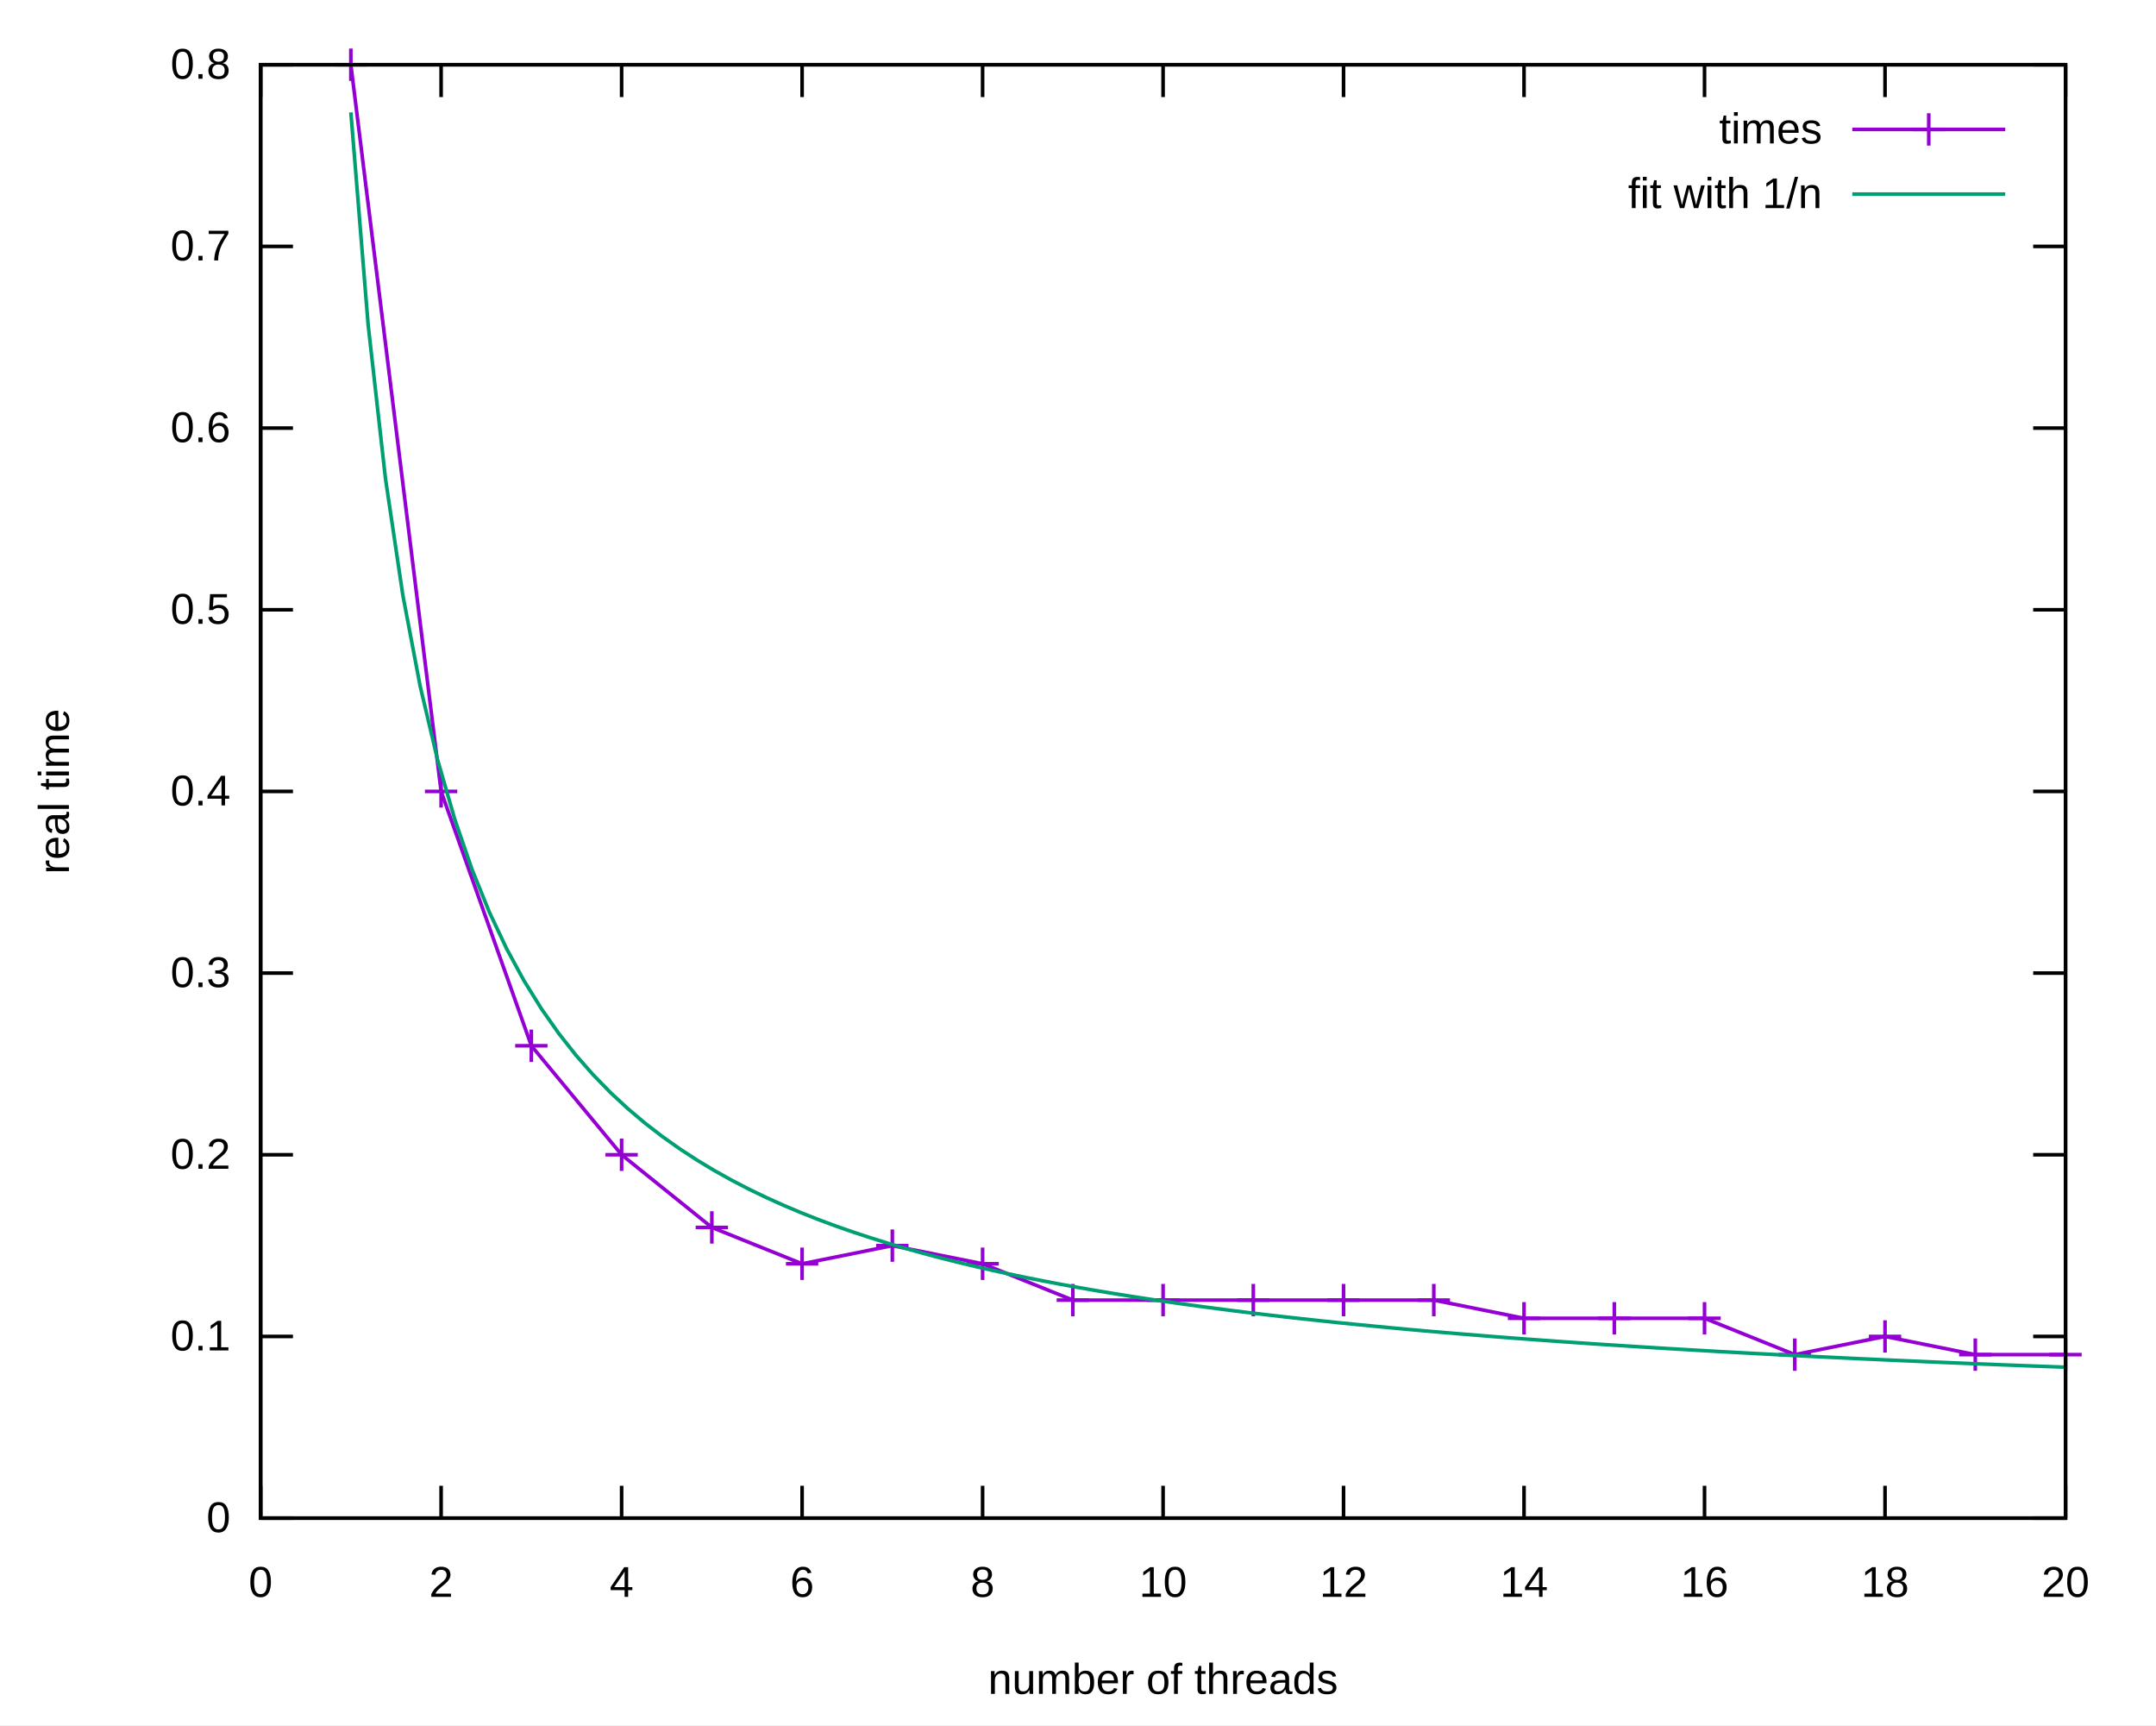
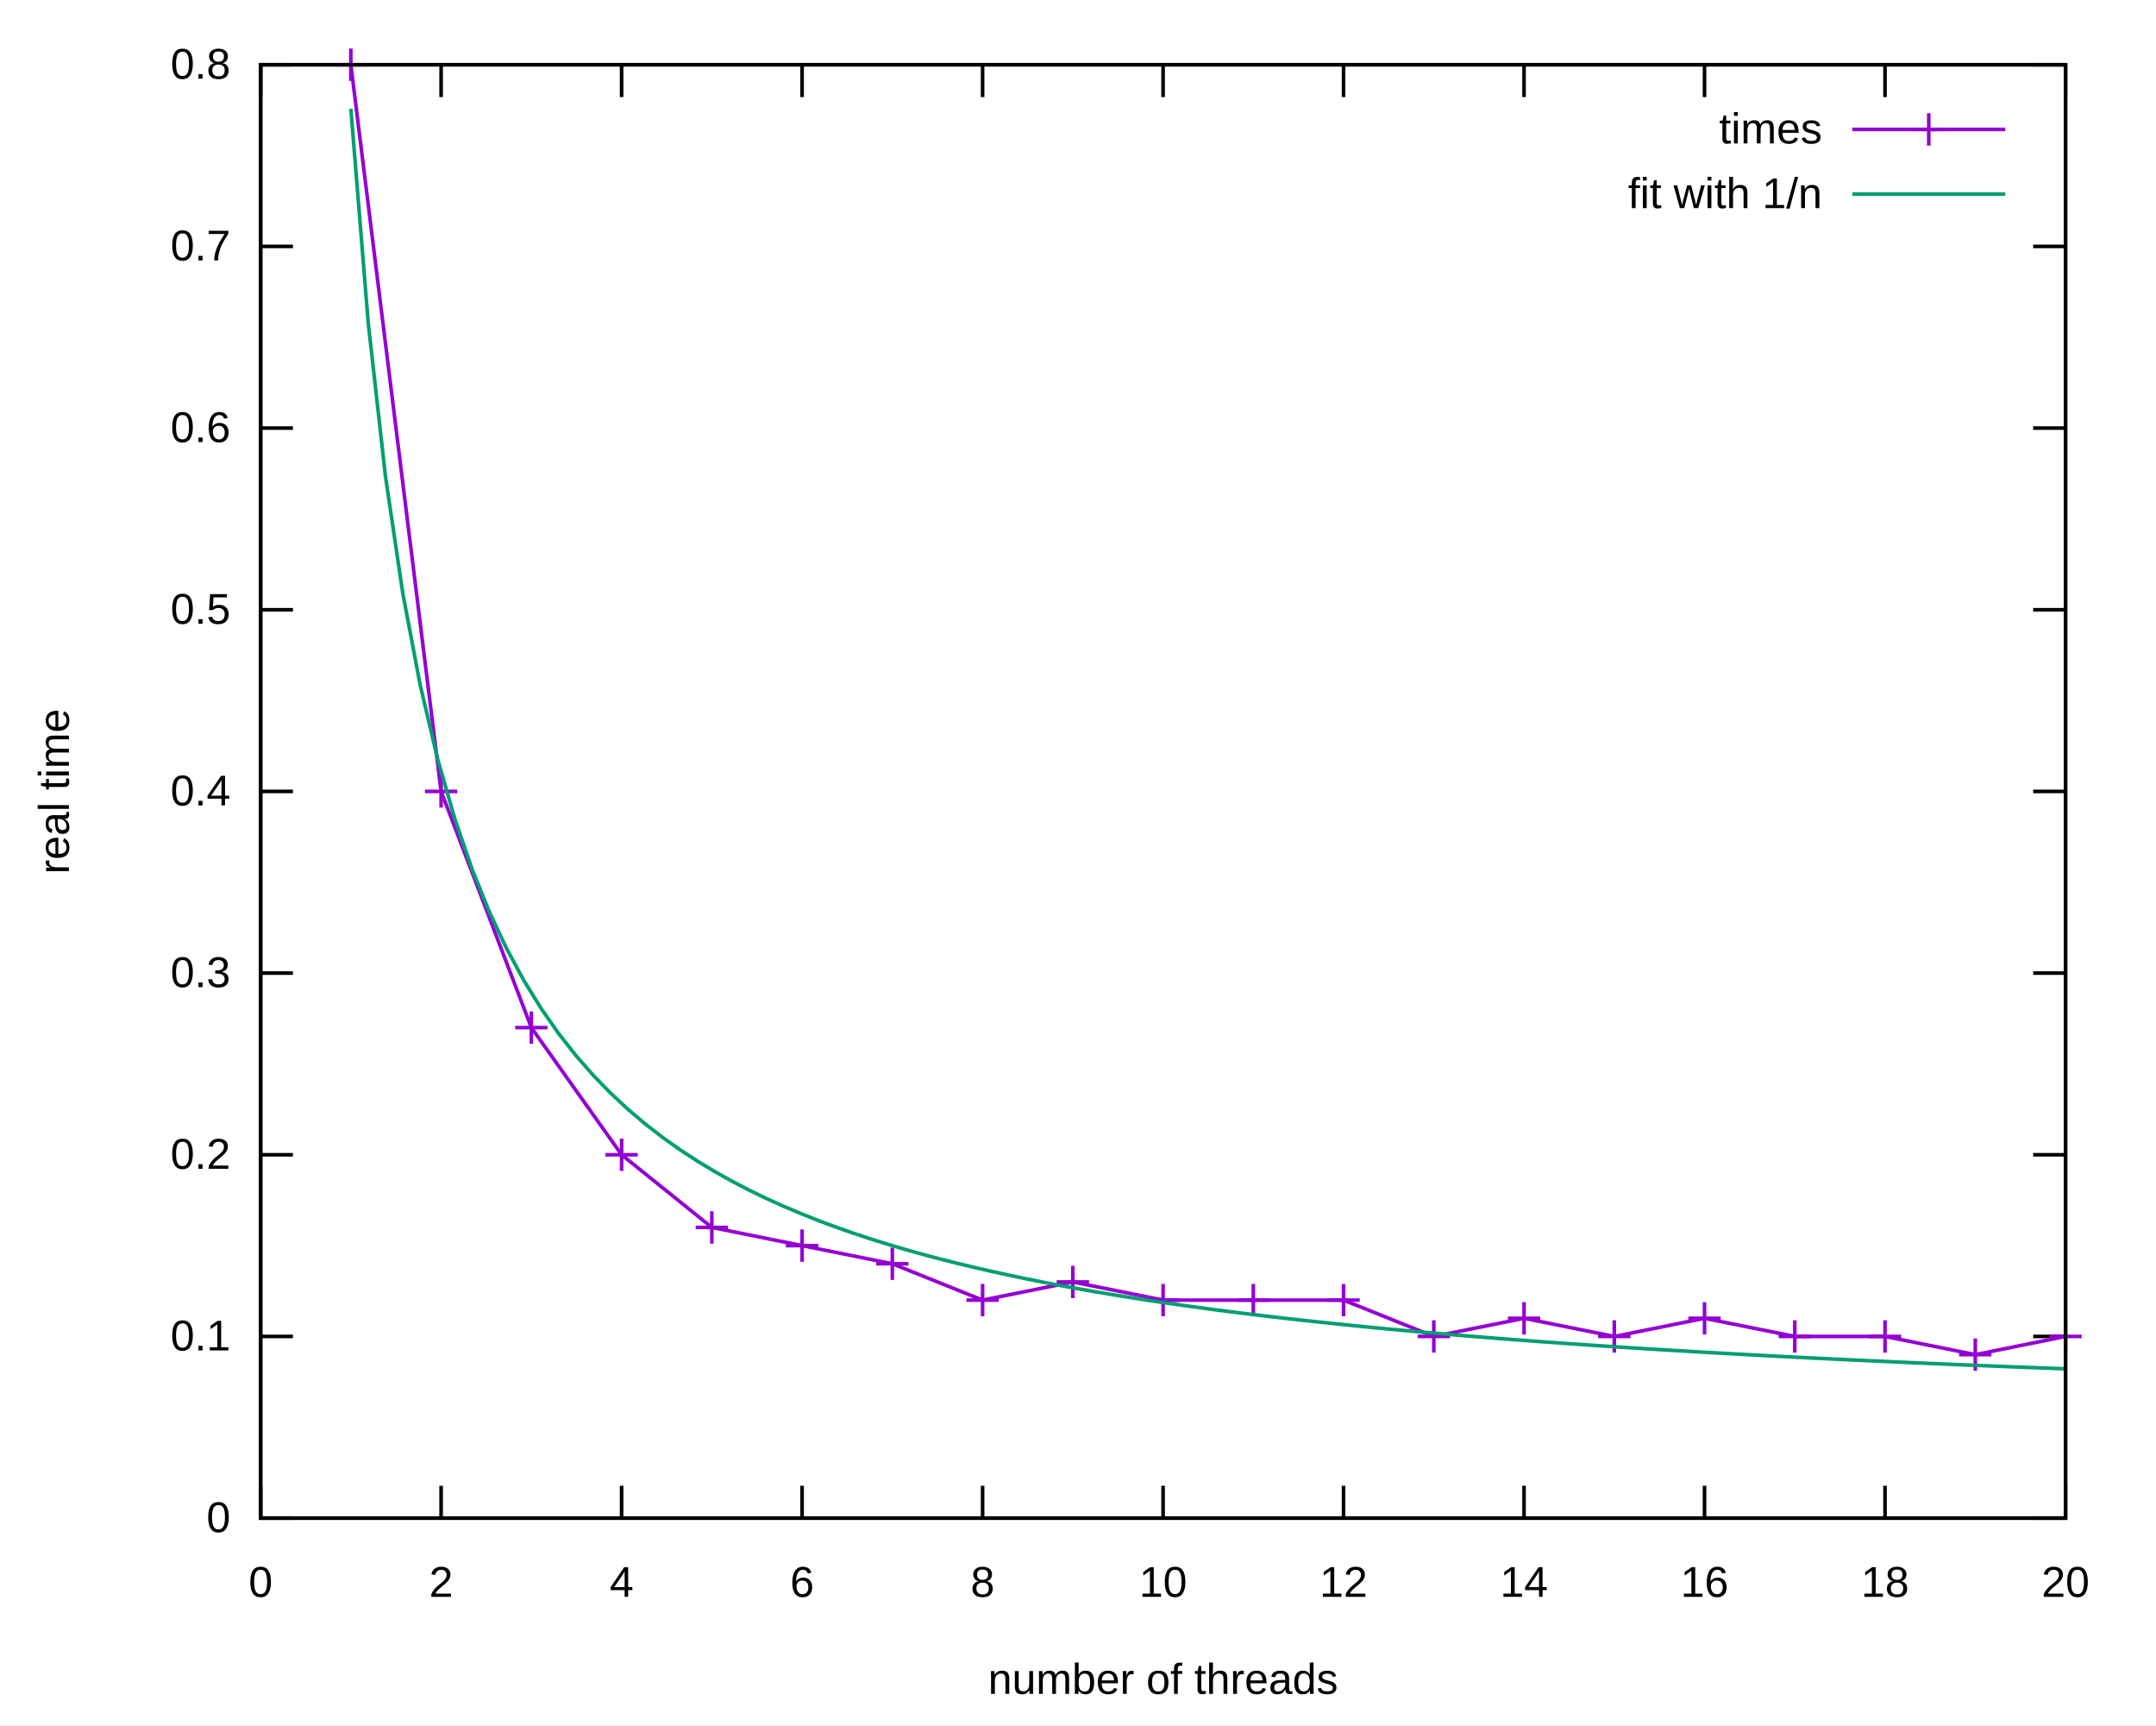
<svg xmlns="http://www.w3.org/2000/svg" xmlns:xlink="http://www.w3.org/1999/xlink" width="600" height="480" viewBox="0 0 600 480">
  <g id="gnuplot_canvas">
    <rect x="0" y="0" width="600" height="480" fill="#ffffff" />
    <defs>
      <circle id="gpDot" r="0.5" stroke-width="0.5" stroke="currentColor" />
      <path id="gpPt0" stroke-width="0.222" stroke="currentColor" d="M-1,0 h2 M0,-1 v2" />
      <path id="gpPt1" stroke-width="0.222" stroke="currentColor" d="M-1,-1 L1,1 M1,-1 L-1,1" />
      <path id="gpPt2" stroke-width="0.222" stroke="currentColor" d="M-1,0 L1,0 M0,-1 L0,1 M-1,-1 L1,1 M-1,1 L1,-1" />
      <rect id="gpPt3" stroke-width="0.222" stroke="currentColor" x="-1" y="-1" width="2" height="2" />
      <rect id="gpPt4" stroke-width="0.222" stroke="currentColor" fill="currentColor" x="-1" y="-1" width="2" height="2" />
      <circle id="gpPt5" stroke-width="0.222" stroke="currentColor" cx="0" cy="0" r="1" />
      <use xlink:href="#gpPt5" id="gpPt6" fill="currentColor" stroke="none" />
      <path id="gpPt7" stroke-width="0.222" stroke="currentColor" d="M0,-1.33 L-1.33,0.67 L1.33,0.67 z" />
      <use xlink:href="#gpPt7" id="gpPt8" fill="currentColor" stroke="none" />
      <use xlink:href="#gpPt7" id="gpPt9" stroke="currentColor" transform="rotate(180)" />
      <use xlink:href="#gpPt9" id="gpPt10" fill="currentColor" stroke="none" />
      <use xlink:href="#gpPt3" id="gpPt11" stroke="currentColor" transform="rotate(45)" />
      <use xlink:href="#gpPt11" id="gpPt12" fill="currentColor" stroke="none" />
      <path id="gpPt13" stroke-width="0.222" stroke="currentColor" d="M0,1.330 L1.265,0.411 L0.782,-1.067 L-0.782,-1.076 L-1.265,0.411 z" />
      <use xlink:href="#gpPt13" id="gpPt14" fill="currentColor" stroke="none" />
      <filter id="textbox" filterUnits="objectBoundingBox" x="0" y="0" height="1" width="1">
        <feFlood flood-color="#FFFFFF" flood-opacity="1" result="bgnd" />
        <feComposite in="SourceGraphic" in2="bgnd" operator="atop" />
      </filter>
      <filter id="greybox" filterUnits="objectBoundingBox" x="0" y="0" height="1" width="1">
        <feFlood flood-color="lightgrey" flood-opacity="1" result="grey" />
        <feComposite in="SourceGraphic" in2="grey" operator="atop" />
      </filter>
    </defs>
    <g fill="none" color="#FFFFFF" stroke="currentColor" stroke-width="1.00" stroke-linecap="butt" stroke-linejoin="miter">
</g>
    <g fill="none" color="black" stroke="currentColor" stroke-width="1.00" stroke-linecap="butt" stroke-linejoin="miter">
      <path stroke="black" d="M72.53,422.40 L81.53,422.40 M574.82,422.40 L565.82,422.40  " />
      <g transform="translate(64.14,426.30)" stroke="none" fill="black" font-family="Arial" font-size="12.00" text-anchor="end">
        <text>
          <tspan font-family="Arial"> 0</tspan>
        </text>
      </g>
    </g>
    <g fill="none" color="black" stroke="currentColor" stroke-width="1.00" stroke-linecap="butt" stroke-linejoin="miter">
      <path stroke="black" d="M72.53,371.85 L81.53,371.85 M574.82,371.85 L565.82,371.85  " />
      <g transform="translate(64.14,375.75)" stroke="none" fill="black" font-family="Arial" font-size="12.00" text-anchor="end">
        <text>
          <tspan font-family="Arial"> 0.1</tspan>
        </text>
      </g>
    </g>
    <g fill="none" color="black" stroke="currentColor" stroke-width="1.00" stroke-linecap="butt" stroke-linejoin="miter">
      <path stroke="black" d="M72.53,321.30 L81.53,321.30 M574.82,321.30 L565.82,321.30  " />
      <g transform="translate(64.14,325.20)" stroke="none" fill="black" font-family="Arial" font-size="12.00" text-anchor="end">
        <text>
          <tspan font-family="Arial"> 0.2</tspan>
        </text>
      </g>
    </g>
    <g fill="none" color="black" stroke="currentColor" stroke-width="1.00" stroke-linecap="butt" stroke-linejoin="miter">
      <path stroke="black" d="M72.53,270.75 L81.53,270.75 M574.82,270.75 L565.82,270.75  " />
      <g transform="translate(64.14,274.65)" stroke="none" fill="black" font-family="Arial" font-size="12.00" text-anchor="end">
        <text>
          <tspan font-family="Arial"> 0.3</tspan>
        </text>
      </g>
    </g>
    <g fill="none" color="black" stroke="currentColor" stroke-width="1.00" stroke-linecap="butt" stroke-linejoin="miter">
      <path stroke="black" d="M72.53,220.20 L81.53,220.20 M574.82,220.20 L565.82,220.20  " />
      <g transform="translate(64.14,224.10)" stroke="none" fill="black" font-family="Arial" font-size="12.00" text-anchor="end">
        <text>
          <tspan font-family="Arial"> 0.4</tspan>
        </text>
      </g>
    </g>
    <g fill="none" color="black" stroke="currentColor" stroke-width="1.00" stroke-linecap="butt" stroke-linejoin="miter">
      <path stroke="black" d="M72.53,169.66 L81.53,169.66 M574.82,169.66 L565.82,169.66  " />
      <g transform="translate(64.14,173.56)" stroke="none" fill="black" font-family="Arial" font-size="12.00" text-anchor="end">
        <text>
          <tspan font-family="Arial"> 0.5</tspan>
        </text>
      </g>
    </g>
    <g fill="none" color="black" stroke="currentColor" stroke-width="1.00" stroke-linecap="butt" stroke-linejoin="miter">
      <path stroke="black" d="M72.53,119.11 L81.53,119.11 M574.82,119.11 L565.82,119.11  " />
      <g transform="translate(64.14,123.01)" stroke="none" fill="black" font-family="Arial" font-size="12.00" text-anchor="end">
        <text>
          <tspan font-family="Arial"> 0.6</tspan>
        </text>
      </g>
    </g>
    <g fill="none" color="black" stroke="currentColor" stroke-width="1.00" stroke-linecap="butt" stroke-linejoin="miter">
      <path stroke="black" d="M72.53,68.56 L81.53,68.56 M574.82,68.56 L565.82,68.56  " />
      <g transform="translate(64.14,72.46)" stroke="none" fill="black" font-family="Arial" font-size="12.00" text-anchor="end">
        <text>
          <tspan font-family="Arial"> 0.7</tspan>
        </text>
      </g>
    </g>
    <g fill="none" color="black" stroke="currentColor" stroke-width="1.00" stroke-linecap="butt" stroke-linejoin="miter">
      <path stroke="black" d="M72.53,18.01 L81.53,18.01 M574.82,18.01 L565.82,18.01  " />
      <g transform="translate(64.14,21.91)" stroke="none" fill="black" font-family="Arial" font-size="12.00" text-anchor="end">
        <text>
          <tspan font-family="Arial"> 0.8</tspan>
        </text>
      </g>
    </g>
    <g fill="none" color="black" stroke="currentColor" stroke-width="1.00" stroke-linecap="butt" stroke-linejoin="miter">
      <path stroke="black" d="M72.53,422.40 L72.53,413.40 M72.53,18.01 L72.53,27.01  " />
      <g transform="translate(72.53,444.30)" stroke="none" fill="black" font-family="Arial" font-size="12.00" text-anchor="middle">
        <text>
          <tspan font-family="Arial"> 0</tspan>
        </text>
      </g>
    </g>
    <g fill="none" color="black" stroke="currentColor" stroke-width="1.00" stroke-linecap="butt" stroke-linejoin="miter">
      <path stroke="black" d="M122.76,422.40 L122.76,413.40 M122.76,18.01 L122.76,27.01  " />
      <g transform="translate(122.76,444.30)" stroke="none" fill="black" font-family="Arial" font-size="12.00" text-anchor="middle">
        <text>
          <tspan font-family="Arial"> 2</tspan>
        </text>
      </g>
    </g>
    <g fill="none" color="black" stroke="currentColor" stroke-width="1.00" stroke-linecap="butt" stroke-linejoin="miter">
      <path stroke="black" d="M172.99,422.40 L172.99,413.40 M172.99,18.01 L172.99,27.01  " />
      <g transform="translate(172.99,444.30)" stroke="none" fill="black" font-family="Arial" font-size="12.00" text-anchor="middle">
        <text>
          <tspan font-family="Arial"> 4</tspan>
        </text>
      </g>
    </g>
    <g fill="none" color="black" stroke="currentColor" stroke-width="1.00" stroke-linecap="butt" stroke-linejoin="miter">
      <path stroke="black" d="M223.22,422.40 L223.22,413.40 M223.22,18.01 L223.22,27.01  " />
      <g transform="translate(223.22,444.30)" stroke="none" fill="black" font-family="Arial" font-size="12.00" text-anchor="middle">
        <text>
          <tspan font-family="Arial"> 6</tspan>
        </text>
      </g>
    </g>
    <g fill="none" color="black" stroke="currentColor" stroke-width="1.00" stroke-linecap="butt" stroke-linejoin="miter">
      <path stroke="black" d="M273.45,422.40 L273.45,413.40 M273.45,18.01 L273.45,27.01  " />
      <g transform="translate(273.45,444.30)" stroke="none" fill="black" font-family="Arial" font-size="12.00" text-anchor="middle">
        <text>
          <tspan font-family="Arial"> 8</tspan>
        </text>
      </g>
    </g>
    <g fill="none" color="black" stroke="currentColor" stroke-width="1.00" stroke-linecap="butt" stroke-linejoin="miter">
      <path stroke="black" d="M323.68,422.40 L323.68,413.40 M323.68,18.01 L323.68,27.01  " />
      <g transform="translate(323.68,444.30)" stroke="none" fill="black" font-family="Arial" font-size="12.00" text-anchor="middle">
        <text>
          <tspan font-family="Arial"> 10</tspan>
        </text>
      </g>
    </g>
    <g fill="none" color="black" stroke="currentColor" stroke-width="1.00" stroke-linecap="butt" stroke-linejoin="miter">
      <path stroke="black" d="M373.90,422.40 L373.90,413.40 M373.90,18.01 L373.90,27.01  " />
      <g transform="translate(373.90,444.30)" stroke="none" fill="black" font-family="Arial" font-size="12.00" text-anchor="middle">
        <text>
          <tspan font-family="Arial"> 12</tspan>
        </text>
      </g>
    </g>
    <g fill="none" color="black" stroke="currentColor" stroke-width="1.00" stroke-linecap="butt" stroke-linejoin="miter">
      <path stroke="black" d="M424.13,422.40 L424.13,413.40 M424.13,18.01 L424.13,27.01  " />
      <g transform="translate(424.13,444.30)" stroke="none" fill="black" font-family="Arial" font-size="12.00" text-anchor="middle">
        <text>
          <tspan font-family="Arial"> 14</tspan>
        </text>
      </g>
    </g>
    <g fill="none" color="black" stroke="currentColor" stroke-width="1.00" stroke-linecap="butt" stroke-linejoin="miter">
      <path stroke="black" d="M474.36,422.40 L474.36,413.40 M474.36,18.01 L474.36,27.01  " />
      <g transform="translate(474.36,444.30)" stroke="none" fill="black" font-family="Arial" font-size="12.00" text-anchor="middle">
        <text>
          <tspan font-family="Arial"> 16</tspan>
        </text>
      </g>
    </g>
    <g fill="none" color="black" stroke="currentColor" stroke-width="1.00" stroke-linecap="butt" stroke-linejoin="miter">
      <path stroke="black" d="M524.59,422.40 L524.59,413.40 M524.59,18.01 L524.59,27.01  " />
      <g transform="translate(524.59,444.30)" stroke="none" fill="black" font-family="Arial" font-size="12.00" text-anchor="middle">
        <text>
          <tspan font-family="Arial"> 18</tspan>
        </text>
      </g>
    </g>
    <g fill="none" color="black" stroke="currentColor" stroke-width="1.00" stroke-linecap="butt" stroke-linejoin="miter">
      <path stroke="black" d="M574.82,422.40 L574.82,413.40 M574.82,18.01 L574.82,27.01  " />
      <g transform="translate(574.82,444.30)" stroke="none" fill="black" font-family="Arial" font-size="12.00" text-anchor="middle">
        <text>
          <tspan font-family="Arial"> 20</tspan>
        </text>
      </g>
    </g>
    <g fill="none" color="black" stroke="currentColor" stroke-width="1.00" stroke-linecap="butt" stroke-linejoin="miter">
</g>
    <g fill="none" color="black" stroke="currentColor" stroke-width="1.00" stroke-linecap="butt" stroke-linejoin="miter">
      <path stroke="black" d="M72.53,18.01 L72.53,422.40 L574.82,422.40 L574.82,18.01 L72.53,18.01 Z  " />
    </g>
    <g fill="none" color="black" stroke="currentColor" stroke-width="1.00" stroke-linecap="butt" stroke-linejoin="miter">
</g>
    <g id="gnuplot_plot_1">
      <g fill="none" color="black" stroke="currentColor" stroke-width="1.00" stroke-linecap="butt" stroke-linejoin="miter">
        <g transform="translate(507.09,39.91)" stroke="none" fill="black" font-family="Arial" font-size="12.00" text-anchor="end">
          <text>
            <tspan font-family="Arial">times</tspan>
          </text>
        </g>
      </g>
      <g fill="none" color="black" stroke="currentColor" stroke-width="1.00" stroke-linecap="butt" stroke-linejoin="miter">
-         <path stroke="rgb(148,   0, 211)" d="M515.48,36.01 L558.04,36.01 M97.64,18.01 L122.76,220.20 L147.87,290.97 L172.99,321.30 L198.10,341.52 L223.22,351.63   L248.33,346.58 L273.45,351.63 L298.56,361.74 L323.68,361.74 L348.79,361.74 L373.90,361.74 L399.02,361.74 L424.13,366.80   L449.25,366.80 L474.36,366.80 L499.48,376.91 L524.59,371.85 L549.71,376.91 L574.82,376.91  " />
+         <path stroke="rgb(148,   0, 211)" d="M515.48,36.01 L558.04,36.01 M97.64,18.01 L122.76,220.20 L147.87,285.92 L172.99,321.30 L198.10,341.52 L223.22,346.58   L248.33,351.63 L273.45,361.74 L298.56,356.69 L323.68,361.74 L348.79,361.74 L373.90,361.74 L399.02,371.85 L424.13,366.80   L449.25,371.85 L474.36,366.80 L499.48,371.85 L524.59,371.85 L549.71,376.91 L574.82,371.85  " />
        <use xlink:href="#gpPt0" transform="translate(97.64,18.01) scale(4.50)" color="rgb(148,   0, 211)" />
        <use xlink:href="#gpPt0" transform="translate(122.76,220.20) scale(4.50)" color="rgb(148,   0, 211)" />
-         <use xlink:href="#gpPt0" transform="translate(147.87,290.97) scale(4.50)" color="rgb(148,   0, 211)" />
+         <use xlink:href="#gpPt0" transform="translate(147.87,285.92) scale(4.50)" color="rgb(148,   0, 211)" />
        <use xlink:href="#gpPt0" transform="translate(172.99,321.30) scale(4.50)" color="rgb(148,   0, 211)" />
        <use xlink:href="#gpPt0" transform="translate(198.10,341.52) scale(4.50)" color="rgb(148,   0, 211)" />
-         <use xlink:href="#gpPt0" transform="translate(223.22,351.63) scale(4.50)" color="rgb(148,   0, 211)" />
-         <use xlink:href="#gpPt0" transform="translate(248.33,346.58) scale(4.50)" color="rgb(148,   0, 211)" />
-         <use xlink:href="#gpPt0" transform="translate(273.45,351.63) scale(4.50)" color="rgb(148,   0, 211)" />
-         <use xlink:href="#gpPt0" transform="translate(298.56,361.74) scale(4.50)" color="rgb(148,   0, 211)" />
+         <use xlink:href="#gpPt0" transform="translate(223.22,346.58) scale(4.50)" color="rgb(148,   0, 211)" />
+         <use xlink:href="#gpPt0" transform="translate(248.33,351.63) scale(4.50)" color="rgb(148,   0, 211)" />
+         <use xlink:href="#gpPt0" transform="translate(273.45,361.74) scale(4.50)" color="rgb(148,   0, 211)" />
+         <use xlink:href="#gpPt0" transform="translate(298.56,356.69) scale(4.50)" color="rgb(148,   0, 211)" />
        <use xlink:href="#gpPt0" transform="translate(323.68,361.74) scale(4.50)" color="rgb(148,   0, 211)" />
        <use xlink:href="#gpPt0" transform="translate(348.79,361.74) scale(4.50)" color="rgb(148,   0, 211)" />
        <use xlink:href="#gpPt0" transform="translate(373.90,361.74) scale(4.50)" color="rgb(148,   0, 211)" />
-         <use xlink:href="#gpPt0" transform="translate(399.02,361.74) scale(4.50)" color="rgb(148,   0, 211)" />
+         <use xlink:href="#gpPt0" transform="translate(399.02,371.85) scale(4.50)" color="rgb(148,   0, 211)" />
        <use xlink:href="#gpPt0" transform="translate(424.13,366.80) scale(4.50)" color="rgb(148,   0, 211)" />
-         <use xlink:href="#gpPt0" transform="translate(449.25,366.80) scale(4.50)" color="rgb(148,   0, 211)" />
+         <use xlink:href="#gpPt0" transform="translate(449.25,371.85) scale(4.50)" color="rgb(148,   0, 211)" />
        <use xlink:href="#gpPt0" transform="translate(474.36,366.80) scale(4.50)" color="rgb(148,   0, 211)" />
-         <use xlink:href="#gpPt0" transform="translate(499.48,376.91) scale(4.50)" color="rgb(148,   0, 211)" />
+         <use xlink:href="#gpPt0" transform="translate(499.48,371.85) scale(4.50)" color="rgb(148,   0, 211)" />
        <use xlink:href="#gpPt0" transform="translate(524.59,371.85) scale(4.50)" color="rgb(148,   0, 211)" />
        <use xlink:href="#gpPt0" transform="translate(549.71,376.91) scale(4.50)" color="rgb(148,   0, 211)" />
-         <use xlink:href="#gpPt0" transform="translate(574.82,376.91) scale(4.50)" color="rgb(148,   0, 211)" />
+         <use xlink:href="#gpPt0" transform="translate(574.82,371.85) scale(4.50)" color="rgb(148,   0, 211)" />
        <use xlink:href="#gpPt0" transform="translate(536.76,36.01) scale(4.50)" color="rgb(148,   0, 211)" />
      </g>
    </g>
    <g id="gnuplot_plot_2">
      <g fill="none" color="black" stroke="currentColor" stroke-width="1.00" stroke-linecap="butt" stroke-linejoin="miter">
        <g transform="translate(507.09,57.91)" stroke="none" fill="black" font-family="Arial" font-size="12.00" text-anchor="end">
          <text>
            <tspan font-family="Arial">fit with 1/n</tspan>
          </text>
        </g>
      </g>
      <g fill="none" color="black" stroke="currentColor" stroke-width="1.00" stroke-linecap="butt" stroke-linejoin="miter">
-         <path stroke="rgb(  0, 158, 115)" d="M515.48,54.01 L558.04,54.01 M97.64,31.27 L102.46,90.45 L107.28,133.21 L112.10,165.56 L116.92,190.88 L121.74,211.24   L126.56,227.97 L131.38,241.96 L136.20,253.83 L141.02,264.03 L145.84,272.89 L150.66,280.66 L155.48,287.52 L160.30,293.63   L165.12,299.10 L169.94,304.04 L174.76,308.50 L179.58,312.57 L184.40,316.28 L189.22,319.69 L194.04,322.83 L198.86,325.73   L203.68,328.41 L208.50,330.91 L213.32,333.23 L218.14,335.40 L222.96,337.43 L227.78,339.34 L232.60,341.13 L237.42,342.81   L242.24,344.40 L247.06,345.90 L251.88,347.32 L256.70,348.67 L261.52,349.95 L266.34,351.16 L271.16,352.32 L275.98,353.42   L280.80,354.47 L285.62,355.47 L290.44,356.43 L295.26,357.35 L300.08,358.23 L304.90,359.07 L309.72,359.87 L314.54,360.65   L319.36,361.39 L324.18,362.11 L329.00,362.80 L333.82,363.46 L338.64,364.10 L343.46,364.72 L348.28,365.32 L353.10,365.89   L357.92,366.45 L362.74,366.98 L367.56,367.50 L372.38,368.01 L377.20,368.49 L382.02,368.96 L386.84,369.42 L391.66,369.87   L396.48,370.30 L401.30,370.71 L406.12,371.12 L410.94,371.51 L415.76,371.90 L420.58,372.27 L425.40,372.63 L430.22,372.98   L435.04,373.33 L439.86,373.66 L444.68,373.99 L449.50,374.30 L454.32,374.61 L459.14,374.91 L463.96,375.21 L468.78,375.49   L473.60,375.77 L478.42,376.05 L483.24,376.31 L488.06,376.57 L492.88,376.83 L497.70,377.08 L502.52,377.32 L507.34,377.56   L512.16,377.79 L516.98,378.02 L521.80,378.24 L526.62,378.46 L531.44,378.67 L536.26,378.88 L541.08,379.09 L545.90,379.29   L550.72,379.49 L555.54,379.68 L560.36,379.87 L565.18,380.05 L570.00,380.23 L574.82,380.41  " />
+         <path stroke="rgb(  0, 158, 115)" d="M515.48,54.01 L558.04,54.01 M97.64,30.27 L102.46,89.70 L107.28,132.63 L112.10,165.12 L116.92,190.54 L121.74,210.99   L126.56,227.79 L131.38,241.84 L136.20,253.76 L141.02,264.00 L145.84,272.90 L150.66,280.69 L155.48,287.59 L160.30,293.72   L165.12,299.22 L169.94,304.17 L174.76,308.66 L179.58,312.74 L184.40,316.47 L189.22,319.89 L194.04,323.04 L198.86,325.95   L203.68,328.65 L208.50,331.15 L213.32,333.49 L218.14,335.66 L222.96,337.70 L227.78,339.62 L232.60,341.41 L237.42,343.11   L242.24,344.70 L247.06,346.21 L251.88,347.64 L256.70,348.99 L261.52,350.27 L266.34,351.49 L271.16,352.65 L275.98,353.76   L280.80,354.81 L285.62,355.82 L290.44,356.78 L295.26,357.70 L300.08,358.58 L304.90,359.43 L309.72,360.24 L314.54,361.02   L319.36,361.77 L324.18,362.48 L329.00,363.18 L333.82,363.84 L338.64,364.49 L343.46,365.11 L348.28,365.70 L353.10,366.28   L357.92,366.84 L362.74,367.38 L367.56,367.90 L372.38,368.40 L377.20,368.89 L382.02,369.37 L386.84,369.83 L391.66,370.27   L396.48,370.70 L401.30,371.12 L406.12,371.53 L410.94,371.93 L415.76,372.31 L420.58,372.69 L425.40,373.05 L430.22,373.40   L435.04,373.75 L439.86,374.08 L444.68,374.41 L449.50,374.73 L454.32,375.04 L459.14,375.34 L463.96,375.64 L468.78,375.92   L473.60,376.21 L478.42,376.48 L483.24,376.75 L488.06,377.01 L492.88,377.27 L497.70,377.52 L502.52,377.76 L507.34,378.00   L512.16,378.23 L516.98,378.46 L521.80,378.68 L526.62,378.90 L531.44,379.12 L536.26,379.33 L541.08,379.53 L545.90,379.74   L550.72,379.93 L555.54,380.13 L560.36,380.32 L565.18,380.50 L570.00,380.68 L574.82,380.86  " />
      </g>
    </g>
    <g fill="none" color="#FFFFFF" stroke="rgb(  0, 158, 115)" stroke-width="2.00" stroke-linecap="butt" stroke-linejoin="miter">
</g>
    <g fill="none" color="black" stroke="currentColor" stroke-width="2.00" stroke-linecap="butt" stroke-linejoin="miter">
</g>
    <g fill="none" color="black" stroke="black" stroke-width="1.00" stroke-linecap="butt" stroke-linejoin="miter">
</g>
    <g fill="none" color="black" stroke="currentColor" stroke-width="1.00" stroke-linecap="butt" stroke-linejoin="miter">
      <path stroke="black" d="M72.53,18.01 L72.53,422.40 L574.82,422.40 L574.82,18.01 L72.53,18.01 Z  " />
      <g transform="translate(19.18,220.21) rotate(270.00)" stroke="none" fill="black" font-family="Arial" font-size="12.00" text-anchor="middle">
        <text>
          <tspan font-family="Arial">real time</tspan>
        </text>
      </g>
    </g>
    <g fill="none" color="black" stroke="currentColor" stroke-width="1.00" stroke-linecap="butt" stroke-linejoin="miter">
      <g transform="translate(323.67,471.30)" stroke="none" fill="black" font-family="Arial" font-size="12.00" text-anchor="middle">
        <text>
          <tspan font-family="Arial">number of threads</tspan>
        </text>
      </g>
    </g>
    <g fill="none" color="black" stroke="currentColor" stroke-width="1.00" stroke-linecap="butt" stroke-linejoin="miter">
</g>
    <g fill="none" color="black" stroke="currentColor" stroke-width="1.00" stroke-linecap="butt" stroke-linejoin="miter">
</g>
  </g>
</svg>
